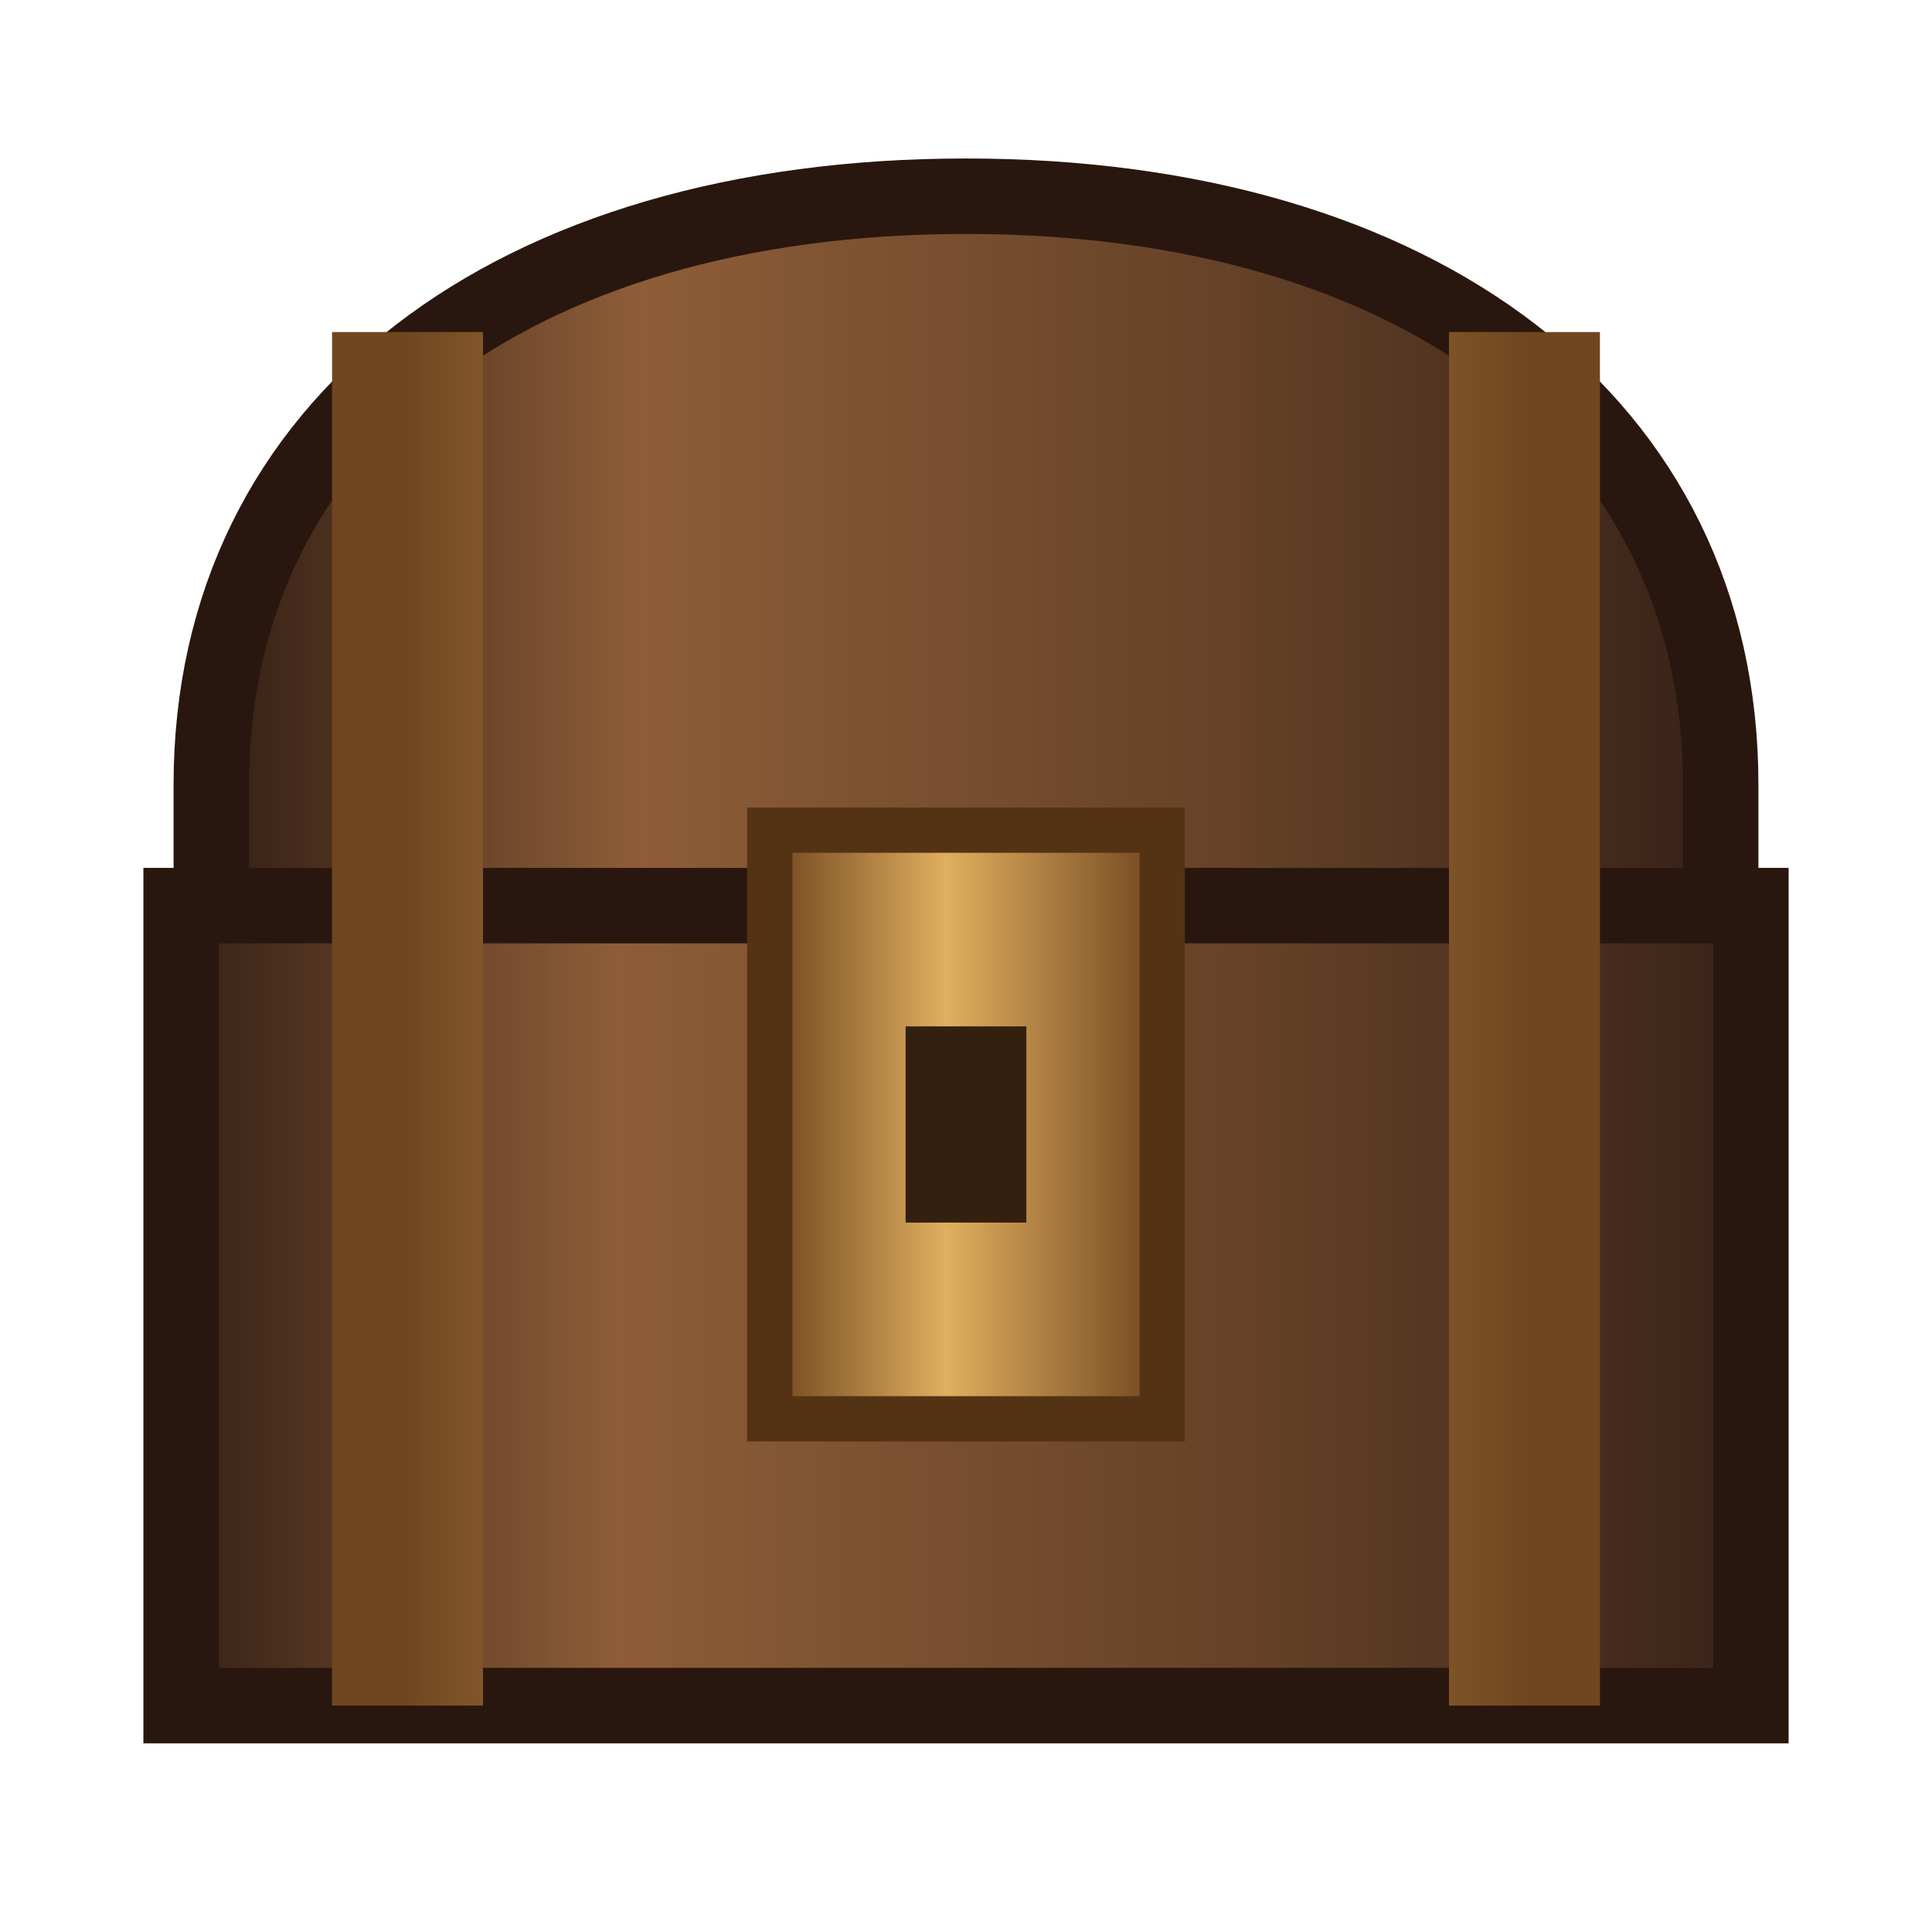
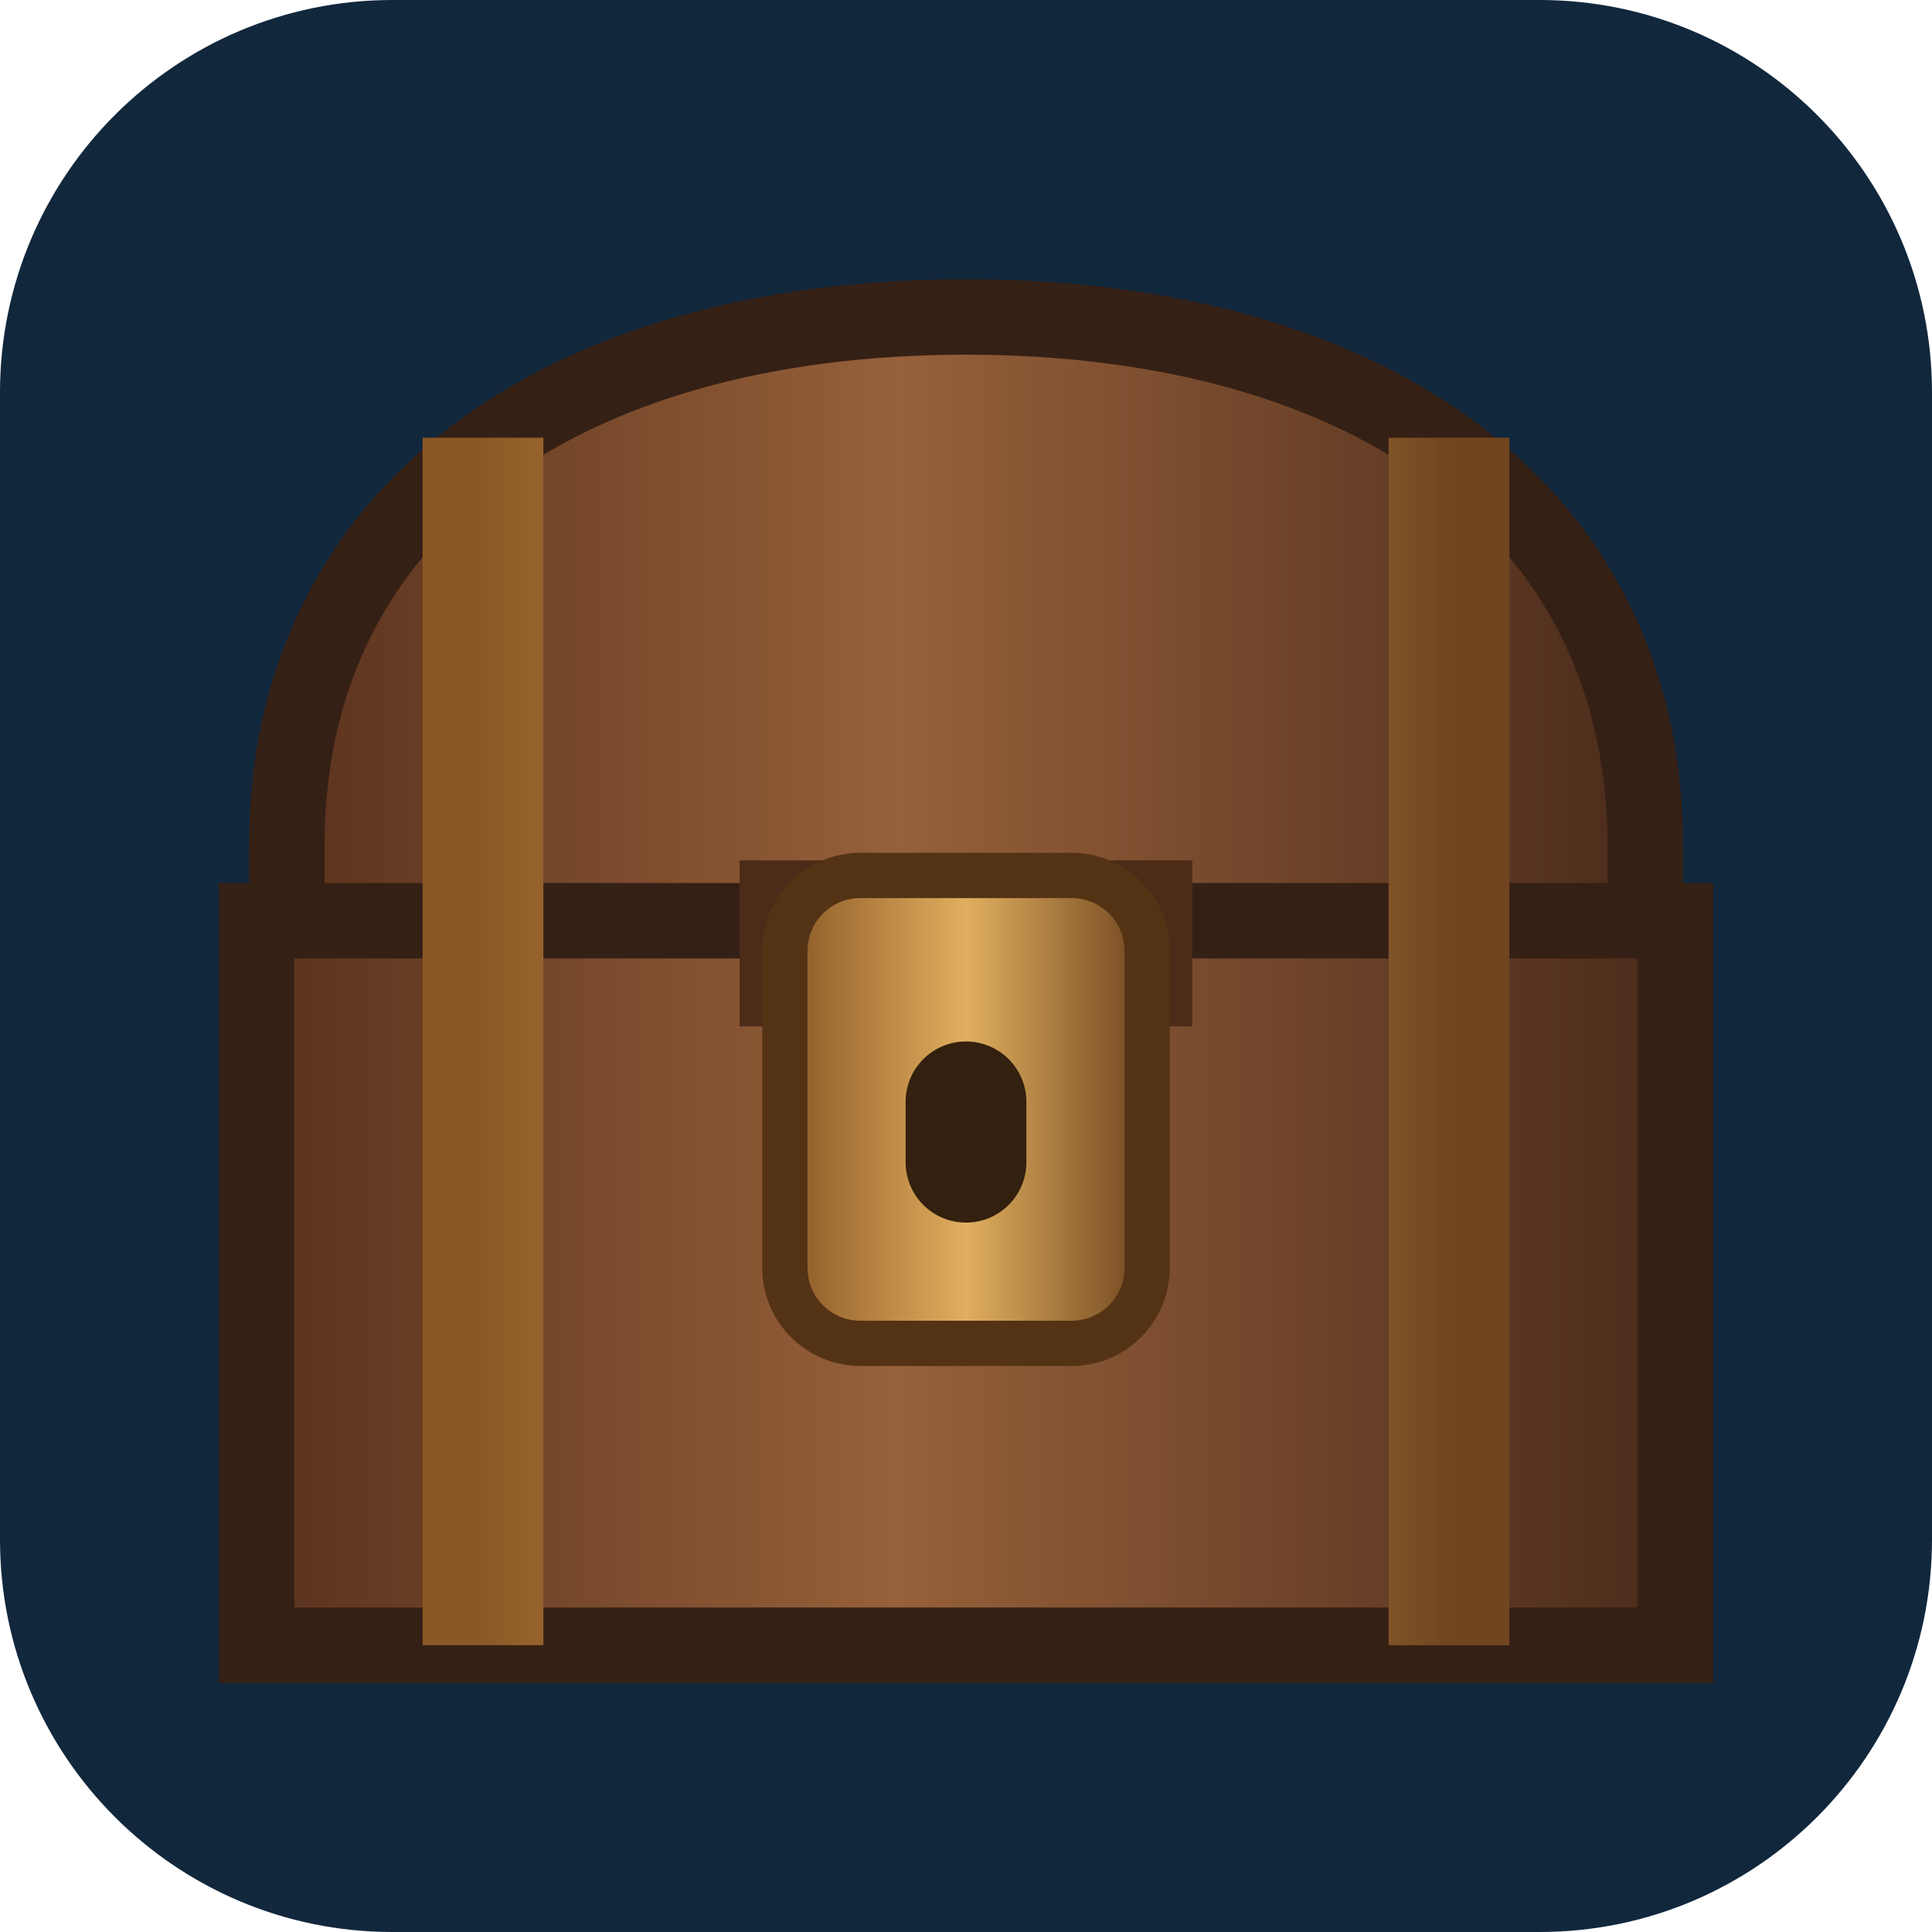
<svg xmlns="http://www.w3.org/2000/svg" viewBox="0 0 128 128" role="img" aria-labelledby="titulo descricao">
  <defs>
    <linearGradient id="madeira" x1="0" x2="1">
-       <stop stop-color="#352016" />
-       <stop offset=".28" stop-color="#8e5d37" />
-       <stop offset=".7" stop-color="#624027" />
-       <stop offset="1" stop-color="#392218" />
+       <stop stop-color="#5a321e" />
+       <stop offset=".45" stop-color="#96603a" />
+       <stop offset="1" stop-color="#4b2b1b" />
    </linearGradient>
    <linearGradient id="metal" x1="0" x2="1">
-       <stop stop-color="#70451f" />
-       <stop offset=".45" stop-color="#e0af5f" />
+       <stop stop-color="#8b5725" />
+       <stop offset=".5" stop-color="#e0af5f" />
      <stop offset="1" stop-color="#70451f" />
    </linearGradient>
  </defs>
-   <path d="M14 52c0-24 20-39 50-39s50 15 50 39v11H14Z" fill="url(#madeira)" stroke="#29170f" stroke-width="5" />
-   <path d="M12 60h104v53H12Z" fill="url(#madeira)" stroke="#29170f" stroke-width="5" rx="7" />
-   <path d="M27 22v91M101 22v91" fill="none" stroke="url(#metal)" stroke-width="10" />
-   <path d="M51 55h26v39H51Z" fill="url(#metal)" stroke="#543315" stroke-width="3" rx="4" />
-   <path d="M60 68h8v13h-8Z" fill="#34200f" rx="4" />
+   <rect width="128" height="128" rx="26" fill="#11273c" />
+   <path d="M19 56c0-22 18-35 45-35s45 13 45 35v9H19Z" fill="url(#madeira)" stroke="#352015" stroke-width="5" />
+   <path d="M17 61h94v48H17Z" fill="url(#madeira)" stroke="#352015" stroke-width="5" />
+   <path d="M32 29v80M96 29v80" fill="none" stroke="url(#metal)" stroke-width="8" />
+   <path d="M49 57h30v11H49Z" fill="#4d2b19" />
+   <rect x="52" y="58" width="24" height="31" rx="5" fill="url(#metal)" stroke="#543315" stroke-width="3" />
+   <rect x="60" y="69" width="8" height="12" rx="4" fill="#34200f" />
</svg>
